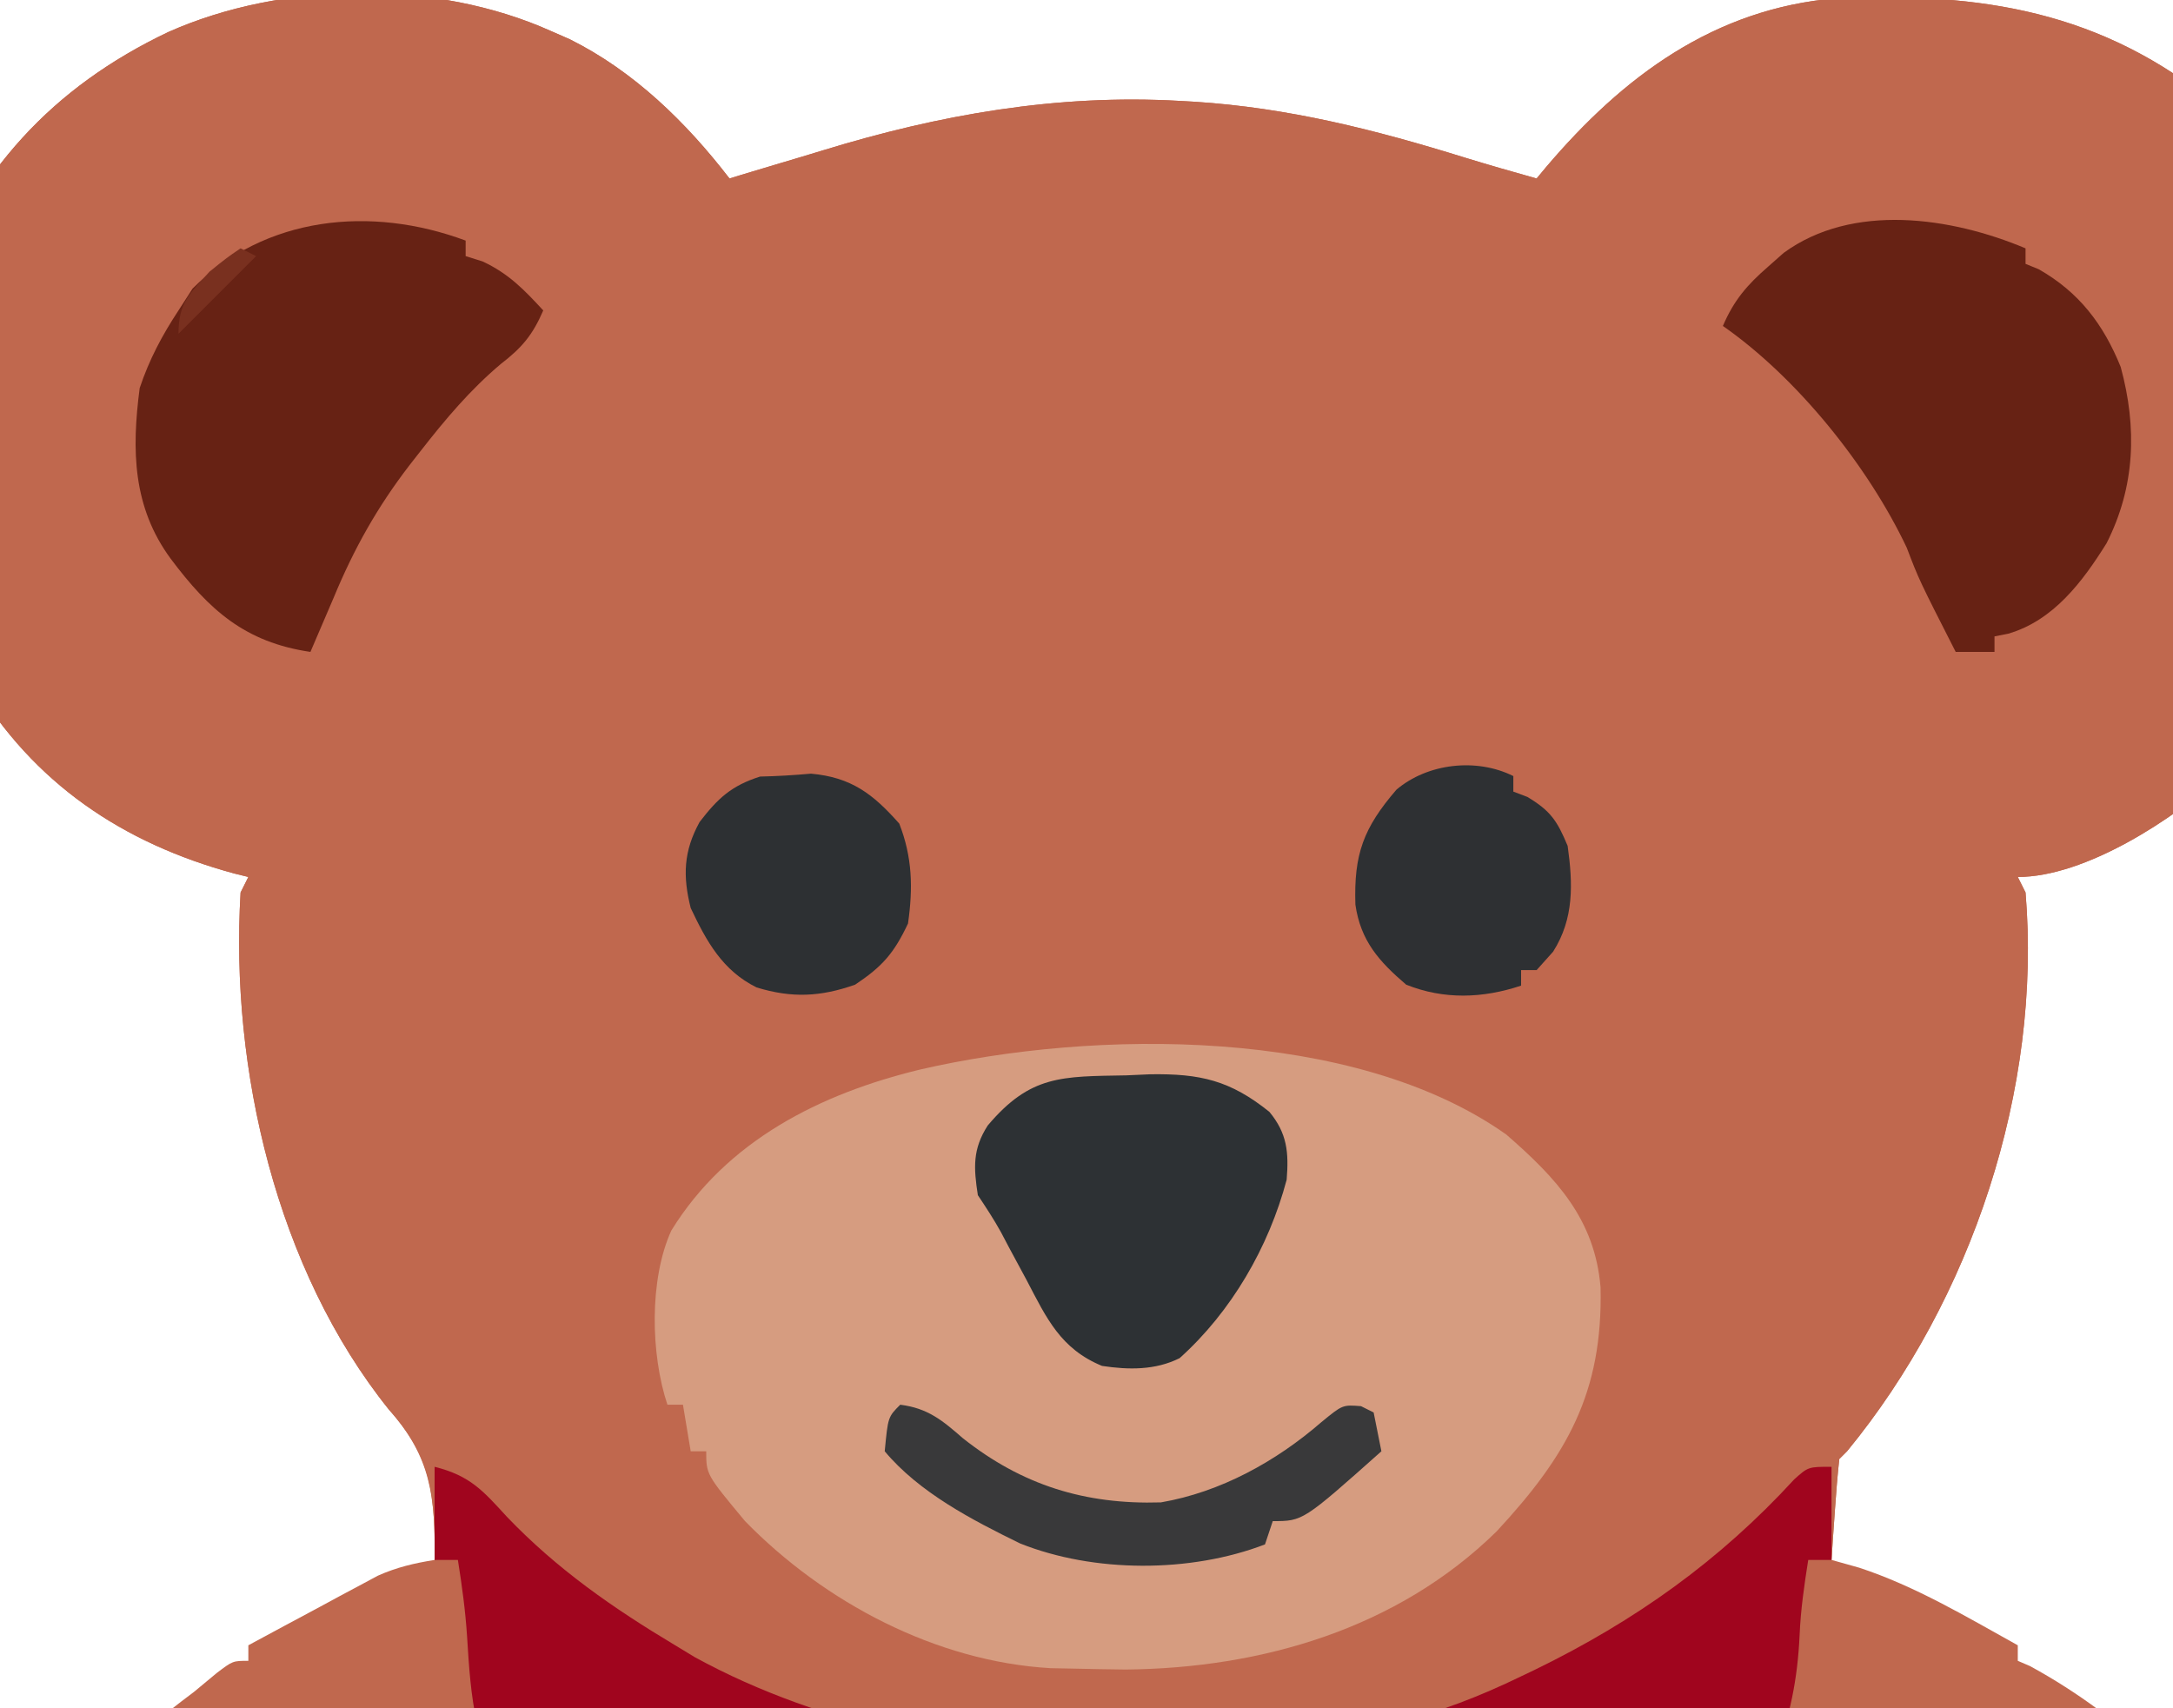
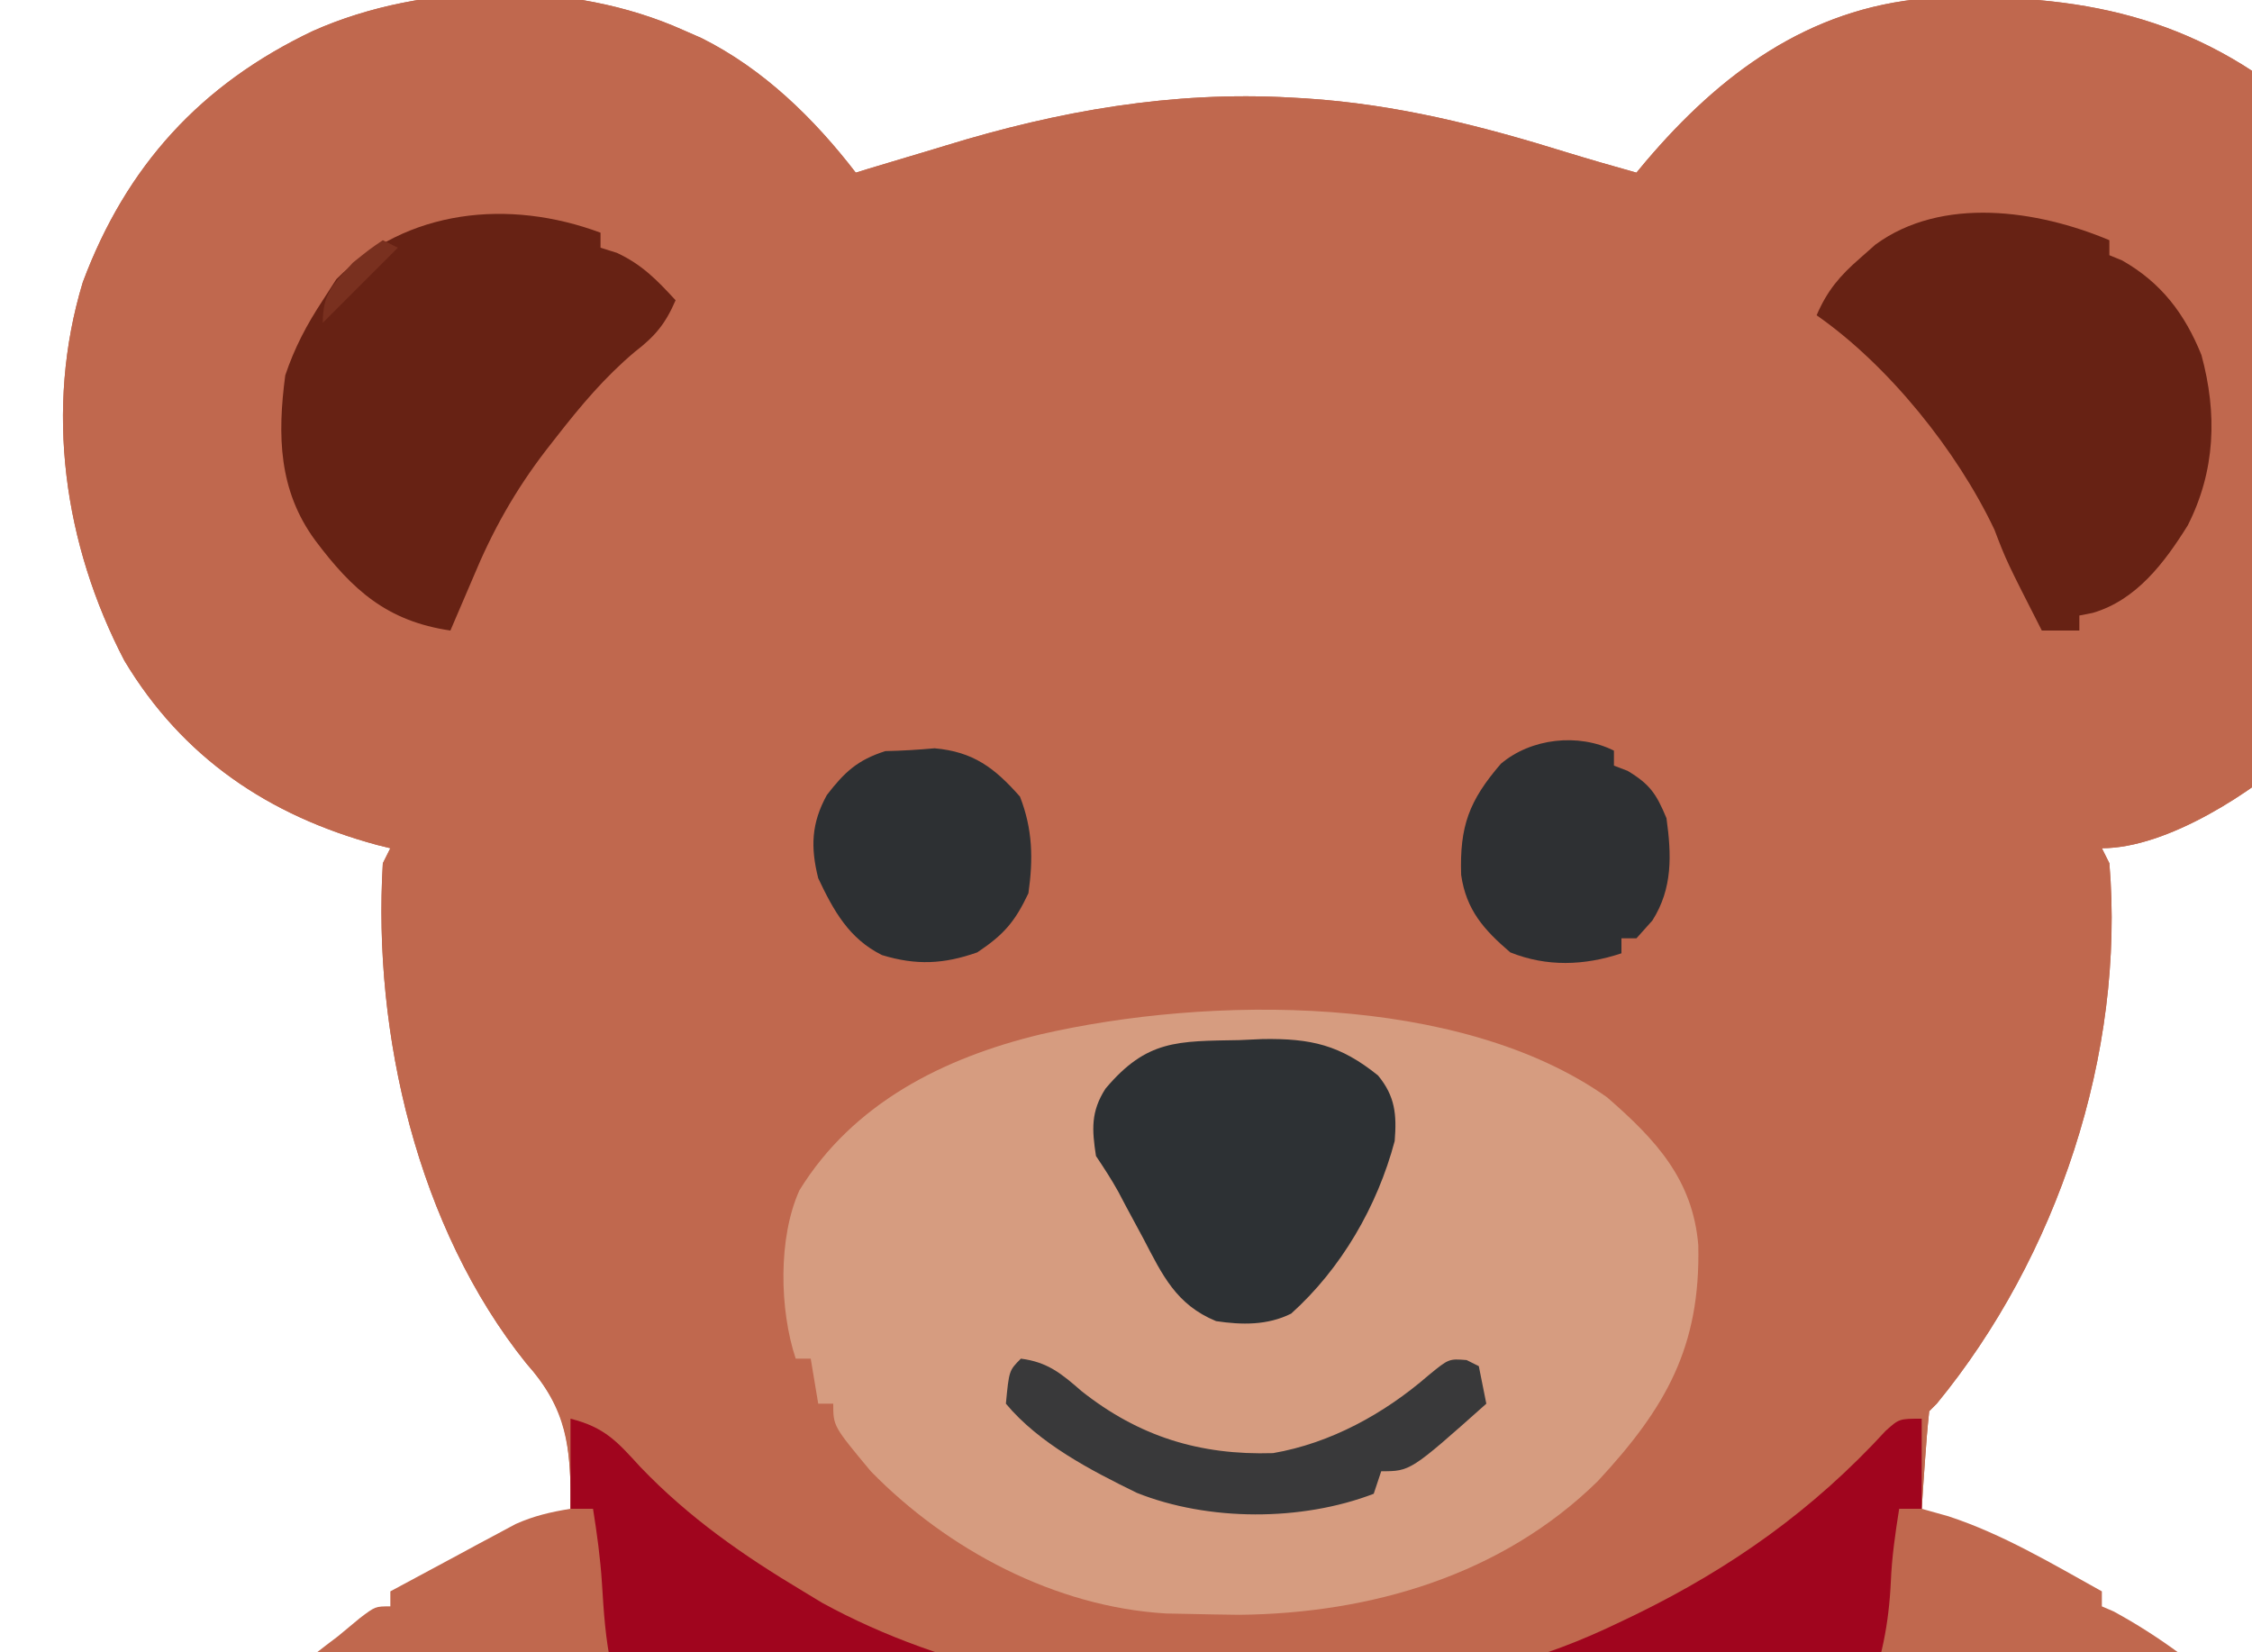
- <svg xmlns="http://www.w3.org/2000/svg" version="1.1" viewBox="110 0 280 220">
+ <svg xmlns="http://www.w3.org/2000/svg" version="1.1" viewBox="90 0 300 220">
  <path d="M0 0 C0.801 0.351 1.601 0.701 2.426 1.062 C10.671 5.164 17.429 11.76 23 19 C23.513 18.841 24.026 18.683 24.555 18.52 C26.25 18.003 27.949 17.495 29.648 16.992 C31.418 16.468 33.187 15.943 34.95 15.399 C50.008 10.774 65.185 8.099 81 9 C81.633 9.036 82.266 9.072 82.917 9.108 C95.026 9.888 106.184 12.712 117.744 16.305 C120.816 17.251 123.905 18.129 127 19 C127.412 18.504 127.825 18.007 128.25 17.496 C138.117 5.889 149.829 -2.883 165.582 -4.219 C184.235 -5.005 199.824 -2.622 214.688 9.625 C225.2 19.535 231.634 32.901 232.238 47.371 C232.65 66.141 228.688 81.772 215.41 95.781 C209.167 101.528 197.711 109 189 109 C189.33 109.66 189.66 110.32 190 111 C192.123 136.324 183.035 163.486 167 183 C166.67 183.33 166.34 183.66 166 184 C165.765 186.183 165.586 188.372 165.438 190.562 C165.354 191.76 165.27 192.958 165.184 194.191 C165.123 195.118 165.062 196.045 165 197 C166.176 197.33 167.351 197.66 168.562 198 C175.801 200.378 182.362 204.318 189 208 C189 208.66 189 209.32 189 210 C189.521 210.224 190.042 210.449 190.578 210.68 C215.63 224.337 229.883 250.646 238 277 C244.763 302.942 247.663 333.313 234.188 357.52 C231.455 362.074 228.12 365.662 224 369 C222.515 370.238 222.515 370.238 221 371.5 C220.34 371.995 219.68 372.49 219 373 C219.969 373.887 220.939 374.774 221.938 375.688 C235.768 389.658 241.299 405.602 241.315 425.045 C241.009 445.103 232.362 463.207 218.625 477.75 C202.536 492.867 182.116 498.912 160.43 498.348 C143.739 497.536 130.71 490.627 119 479 C118.153 478.223 118.153 478.223 117.289 477.43 C107.637 467.675 104.308 452.203 103.625 439.062 C103.05 429.952 100.919 421.304 94 415 C84.783 409.795 75.003 408.405 64.75 411.25 C57.892 413.561 53.523 416.562 50 423 C47.448 429.206 46.539 435.033 46.125 441.688 C44.63 459.783 37.776 473.716 23.875 485.5 C18.565 489.779 13.408 492.702 7 495 C6.135 495.318 5.27 495.637 4.379 495.965 C-14.542 501.789 -35.171 498.099 -52.408 489.201 C-70.727 479.237 -82.918 462.817 -89 443 C-90.715 436.185 -91.358 429.642 -91.312 422.625 C-91.307 421.706 -91.301 420.787 -91.295 419.84 C-90.986 402.504 -84.226 389.92 -73 377 C-71.659 375.339 -70.324 373.674 -69 372 C-69.496 371.66 -69.993 371.319 -70.504 370.969 C-82.466 362.434 -89.105 351.672 -91.875 337.125 C-97.434 303.055 -89.054 264.64 -69 236.375 C-62.453 227.503 -54.779 220.58 -46 214 C-44.546 212.793 -44.546 212.793 -43.062 211.562 C-41 210 -41 210 -39 210 C-39 209.34 -39 208.68 -39 208 C-35.943 206.344 -32.879 204.702 -29.812 203.062 C-28.948 202.594 -28.084 202.125 -27.193 201.643 C-26.352 201.195 -25.511 200.747 -24.645 200.285 C-23.875 199.871 -23.105 199.458 -22.312 199.031 C-19.878 197.946 -17.624 197.424 -15 197 C-14.912 188.859 -15.448 183.74 -20.898 177.617 C-35.376 159.587 -41.362 133.708 -40 111 C-39.67 110.34 -39.34 109.68 -39 109 C-39.594 108.853 -40.189 108.706 -40.801 108.555 C-55.231 104.65 -66.691 96.916 -74.43 84.012 C-82.487 68.559 -85.102 50.513 -79.969 33.594 C-74.195 18.135 -64.275 7.233 -49.312 0.125 C-34.494 -6.466 -14.818 -6.654 0 0 Z " fill="#C0684E" transform="translate(181,4)" />
  <path d="M0 0 C0.801 0.351 1.601 0.701 2.426 1.062 C10.671 5.164 17.429 11.76 23 19 C23.513 18.841 24.026 18.683 24.555 18.52 C26.25 18.003 27.949 17.495 29.648 16.992 C31.418 16.468 33.187 15.943 34.95 15.399 C50.008 10.774 65.185 8.099 81 9 C81.633 9.036 82.266 9.072 82.917 9.108 C95.026 9.888 106.184 12.712 117.744 16.305 C120.816 17.251 123.905 18.129 127 19 C127.412 18.504 127.825 18.007 128.25 17.496 C138.117 5.889 149.829 -2.883 165.582 -4.219 C184.235 -5.005 199.824 -2.622 214.688 9.625 C225.2 19.535 231.634 32.901 232.238 47.371 C232.65 66.141 228.688 81.772 215.41 95.781 C209.167 101.528 197.711 109 189 109 C189.33 109.66 189.66 110.32 190 111 C192.123 136.324 183.035 163.486 167 183 C166.67 183.33 166.34 183.66 166 184 C165.765 186.183 165.586 188.372 165.438 190.562 C165.354 191.76 165.27 192.958 165.184 194.191 C165.123 195.118 165.062 196.045 165 197 C164.01 197 163.02 197 162 197 C161.482 200.254 161.024 203.419 160.887 206.715 C160.367 218.005 156.853 226.673 149.258 235.062 C143.301 240.174 138.989 241.616 131.312 241.312 C130.567 241.303 129.821 241.293 129.053 241.283 C125.554 241.211 122.367 240.929 119 240 C119.303 240.706 119.606 241.413 119.918 242.141 C128.786 263.861 131.43 285.705 131 309 C130.14 309.135 129.28 309.271 128.395 309.41 C114.958 311.857 103.689 317.107 95 328 C93.121 330.913 91.475 333.864 90 337 C89.34 337 88.68 337 88 337 C87.903 336.064 87.903 336.064 87.804 335.109 C86.277 320.534 84.501 306.016 82.5 291.5 C77.123 252.395 77.123 252.395 76.211 233.625 C76.097 230.891 76.097 230.891 75 228 C73.927 231.219 73.682 233.941 73.422 237.324 C73.315 238.656 73.208 239.988 73.1 241.319 C73.043 242.028 72.987 242.738 72.929 243.468 C71.335 263.254 68.884 282.907 66.314 302.585 C65.801 306.532 65.295 310.479 64.789 314.426 C63.866 321.618 62.936 328.809 62 336 C58.416 334.805 58.176 334.025 56.312 330.875 C52.957 325.61 48.663 320.831 43 318 C43 317.34 43 316.68 43 316 C41.855 315.629 41.855 315.629 40.688 315.25 C36.723 313.906 32.802 312.462 28.879 311 C25.613 309.866 22.331 308.925 19 308 C18.527 283.807 22.207 261.599 31 239 C30.468 239.313 29.935 239.626 29.387 239.949 C22.429 243.012 14.031 242.65 7 240.082 C-1.191 235.65 -6.582 226.857 -9.516 218.164 C-10.351 214.431 -10.58 210.667 -10.816 206.855 C-11.03 203.526 -11.476 200.293 -12 197 C-12.99 197 -13.98 197 -15 197 C-14.991 196.166 -14.982 195.332 -14.973 194.473 C-15.167 187.087 -16.012 183.107 -20.898 177.617 C-35.376 159.587 -41.362 133.708 -40 111 C-39.67 110.34 -39.34 109.68 -39 109 C-39.594 108.853 -40.189 108.706 -40.801 108.555 C-55.231 104.65 -66.691 96.916 -74.43 84.012 C-82.487 68.559 -85.102 50.513 -79.969 33.594 C-74.195 18.135 -64.275 7.233 -49.312 0.125 C-34.494 -6.466 -14.818 -6.654 0 0 Z " fill="#C0684E" transform="translate(181,4)" />
  <path d="M0 0 C6.459 5.616 11.428 10.931 12.152 19.699 C12.463 33.269 7.814 41.377 -1.234 51.133 C-14.018 63.683 -31.505 68.771 -49.023 68.941 C-51.378 68.914 -53.732 68.873 -56.086 68.816 C-56.953 68.8 -57.821 68.783 -58.715 68.766 C-73.467 67.915 -87.865 60.287 -98.086 49.816 C-103.086 43.807 -103.086 43.807 -103.086 40.816 C-103.746 40.816 -104.406 40.816 -105.086 40.816 C-105.416 38.836 -105.746 36.856 -106.086 34.816 C-106.746 34.816 -107.406 34.816 -108.086 34.816 C-110.243 28.345 -110.457 18.704 -107.586 12.379 C-100.44 0.788 -88.401 -5.26 -75.523 -8.371 C-53.106 -13.552 -19.662 -13.913 0 0 Z " fill="#D69C80" transform="translate(304.0859,146.1836)" />
  <path d="M0 0 C0 3.96 0 7.92 0 12 C-0.99 12 -1.98 12 -3 12 C-3.518 15.254 -3.976 18.419 -4.113 21.715 C-4.633 33.005 -8.147 41.673 -15.742 50.062 C-21.699 55.174 -26.011 56.616 -33.688 56.312 C-34.806 56.298 -34.806 56.298 -35.947 56.283 C-39.446 56.211 -42.633 55.929 -46 55 C-45.697 55.706 -45.394 56.413 -45.082 57.141 C-36.214 78.861 -33.57 100.705 -34 124 C-34.86 124.135 -35.72 124.271 -36.605 124.41 C-50.042 126.857 -61.311 132.107 -70 143 C-71.879 145.913 -73.525 148.864 -75 152 C-75.66 152 -76.32 152 -77 152 C-77.065 151.376 -77.129 150.752 -77.196 150.109 C-78.64 136.33 -80.283 122.597 -82.173 108.874 C-85.422 85.279 -88.374 61.837 -89 38 C-87.872 37.914 -86.744 37.827 -85.582 37.738 C-76.525 36.962 -67.729 35.715 -58.875 33.625 C-58.024 33.428 -57.173 33.231 -56.296 33.029 C-50.542 31.609 -45.328 29.583 -40 27 C-39.373 26.7 -38.745 26.4 -38.099 26.091 C-25.319 19.849 -14.456 12.143 -4.805 1.617 C-3 0 -3 0 0 0 Z " fill="#A0051E" transform="translate(346,189)" />
  <path d="M0 0 C4.595 1.149 6.257 3.102 9.312 6.438 C15.79 13.202 22.989 18.207 31 23 C32.241 23.752 32.241 23.752 33.508 24.52 C50.144 33.649 70.273 37.303 89 38 C88.674 54.135 87.085 69.985 85.024 85.976 C83.54 97.514 82.146 109.064 80.734 120.611 C79.955 126.971 79.173 133.331 78.391 139.691 C78.12 141.891 77.85 144.091 77.579 146.291 C77.386 147.861 77.193 149.43 77 151 C73.416 149.805 73.176 149.025 71.312 145.875 C67.957 140.61 63.663 135.831 58 133 C58 132.34 58 131.68 58 131 C56.855 130.629 56.855 130.629 55.688 130.25 C51.723 128.906 47.802 127.462 43.879 126 C40.613 124.866 37.331 123.925 34 123 C33.527 98.807 37.207 76.599 46 54 C45.468 54.313 44.935 54.626 44.387 54.949 C37.429 58.012 29.031 57.65 22 55.082 C13.809 50.65 8.418 41.857 5.484 33.164 C4.649 29.431 4.42 25.667 4.184 21.855 C3.97 18.526 3.524 15.293 3 12 C2.01 12 1.02 12 0 12 C0 8.04 0 4.08 0 0 Z " fill="#A0051E" transform="translate(166,189)" />
  <path d="M0 0 C8.318 5.702 13.734 11.467 16.085 21.553 C18.58 34.988 15.817 46.142 8.484 57.578 C7.519 58.977 6.515 60.351 5.484 61.703 C4.734 62.692 3.984 63.681 3.211 64.699 C-3.169 72.261 -14.834 77.347 -24.516 78.703 C-28.876 78.972 -33.154 78.913 -37.516 78.703 C-38.629 78.709 -38.629 78.709 -39.766 78.715 C-46.808 78.445 -52.438 73.746 -57.262 68.977 C-60.516 65.234 -60.516 65.234 -60.516 62.703 C-61.176 62.703 -61.836 62.703 -62.516 62.703 C-65.523 55.736 -66.904 49.366 -66.891 41.828 C-66.892 41.115 -66.893 40.403 -66.895 39.668 C-66.805 35.335 -66.094 31.732 -64.516 27.703 C-63.856 27.703 -63.196 27.703 -62.516 27.703 C-62.495 26.899 -62.474 26.094 -62.453 25.266 C-60.053 16.146 -50.794 7.608 -43.266 2.203 C-40.516 0.703 -40.516 0.703 -36.516 0.703 C-36.516 0.043 -36.516 -0.617 -36.516 -1.297 C-24.903 -6.458 -11.016 -6.512 0 0 Z " fill="#D89D81" transform="translate(378.5156,403.2969)" />
  <path d="M0 0 C9.97 5.707 19.137 12.805 24.5 23.25 C24.5 24.57 24.5 25.89 24.5 27.25 C25.16 27.25 25.82 27.25 26.5 27.25 C28.357 31.988 28.884 36.331 28.875 41.375 C28.876 42.115 28.878 42.856 28.879 43.619 C28.752 50.307 27.152 56.105 24.5 62.25 C23.84 62.25 23.18 62.25 22.5 62.25 C22.253 62.807 22.005 63.364 21.75 63.938 C18.9 69.209 15.849 71.952 10.438 74.5 C9.395 75 8.352 75.5 7.277 76.016 C-1.41 79.877 -12.839 79.466 -21.875 76.688 C-35.8 71.201 -45.123 62.157 -51.527 48.637 C-55.654 38.511 -56.39 25.926 -52.609 15.457 C-49.343 8.959 -44.478 3.368 -38.5 -0.75 C-37.18 -0.75 -35.86 -0.75 -34.5 -0.75 C-34.5 -1.41 -34.5 -2.07 -34.5 -2.75 C-23.195 -7.133 -10.535 -5.498 0 0 Z " fill="#D89D81" transform="translate(171.5,403.75)" />
  <path d="M0 0 C3.312 0.938 3.312 0.938 5.312 2.938 C6.262 8.658 4.938 13.815 3.172 19.223 C-0.978 32.332 -2.834 45.912 -2.938 59.625 C-2.947 60.392 -2.956 61.158 -2.966 61.948 C-2.979 67.284 -2.979 67.284 -0.688 71.938 C0.302 72.267 1.292 72.597 2.312 72.938 C4.066 75.336 4.066 75.336 5.875 78.312 C6.474 79.29 7.074 80.267 7.691 81.273 C8.226 82.153 8.761 83.032 9.312 83.938 C10.303 85.422 10.303 85.422 11.312 86.938 C15.436 98.926 13.178 110.273 9.312 121.938 C10.196 122.213 11.079 122.489 11.988 122.773 C31.231 129.512 46.805 144.825 57.312 161.938 C58.723 165.006 59.56 167.637 60.312 170.938 C60.972 170.938 61.633 170.938 62.312 170.938 C62.744 176.203 62.744 176.203 62.312 178.938 C59.848 181.191 58.034 181.775 54.812 182.5 C50.939 181.628 49.389 179.105 47.312 175.938 C45.558 172.964 43.847 169.966 42.133 166.969 C39.536 162.645 36.59 158.764 33.312 154.938 C32.568 154.05 32.568 154.05 31.809 153.145 C21.51 141.865 7.25 135.872 -7.316 132.551 C-9.688 131.938 -9.688 131.938 -10.688 130.938 C-14.617 130.652 -18.561 130.705 -22.5 130.688 C-23.587 130.667 -24.675 130.646 -25.795 130.625 C-32.575 130.593 -38.515 131.361 -45.032 133.253 C-49.108 134.303 -52.496 134.337 -56.688 133.938 C-58.398 132.66 -58.398 132.66 -59.688 130.938 C-60.14 127.77 -60.387 125.942 -59.688 122.938 C-54.47 117.26 -44.917 116.312 -37.506 115.781 C-32.108 115.577 -26.713 115.661 -21.312 115.75 C-19.69 115.765 -18.068 115.779 -16.445 115.791 C-12.526 115.824 -8.607 115.875 -4.688 115.938 C-1.937 108.154 -1.154 99.3 -3.457 91.246 C-5.193 87.817 -7.168 85.367 -10.138 82.907 C-14.262 79.461 -17.211 76.691 -18.646 71.411 C-19.007 67.226 -19.031 63.191 -18.875 59 C-18.863 58.251 -18.851 57.502 -18.838 56.73 C-18.62 44.326 -16.6 32.553 -13.5 20.562 C-13.307 19.808 -13.114 19.053 -12.915 18.276 C-8.087 -0.137 -8.087 -0.137 0 0 Z " fill="#944135" transform="translate(171.6875,241.0625)" />
  <path d="M0 0 C0.681 0.073 1.361 0.147 2.062 0.223 C4.72 1.203 5.462 2.583 7 4.938 C7.844 7.217 7.844 7.217 8.5 9.727 C8.746 10.658 8.992 11.59 9.246 12.55 C9.495 13.544 9.744 14.538 10 15.562 C10.261 16.599 10.521 17.635 10.79 18.702 C11.547 21.776 12.28 24.855 13 27.938 C13.187 28.725 13.373 29.513 13.565 30.325 C15.841 40.317 16.394 50.333 16.625 60.562 C16.673 61.761 16.72 62.959 16.769 64.194 C16.803 70.089 16.63 73.986 12.668 78.543 C11.464 79.694 10.241 80.827 9 81.938 C7.883 83.155 6.777 84.382 5.688 85.625 C5.217 86.144 4.746 86.664 4.262 87.199 C0.944 91.77 0.678 96.255 0.75 101.75 C0.754 102.458 0.758 103.167 0.762 103.896 C0.844 108.895 1.425 113.211 3 117.938 C4.572 117.696 4.572 117.696 6.176 117.449 C12.167 116.705 18.159 116.753 24.188 116.75 C25.33 116.738 26.473 116.726 27.65 116.713 C47.771 116.679 47.771 116.679 54.75 120.688 C57 122.938 57 122.938 58 125.938 C58 129.006 57.749 130.452 56 132.938 C51.304 135.286 45.269 134.093 40.332 132.949 C19.868 128.715 -4.224 131.825 -22 142.938 C-23.045 143.585 -24.091 144.232 -25.168 144.898 C-36.698 152.761 -43.387 163.98 -49.43 176.293 C-51.044 179.012 -52.258 180.392 -55 181.938 C-58.877 181.7 -60.741 181.11 -64 178.938 C-64.672 171.994 -64.672 171.994 -62.688 168.875 C-62.131 168.236 -61.574 167.596 -61 166.938 C-60.587 165.906 -60.175 164.875 -59.75 163.812 C-52.609 146.549 -36.015 132.756 -20 123.938 C-16.89 122.849 -14.285 122.334 -11 121.938 C-11.289 121.401 -11.578 120.865 -11.875 120.312 C-16.715 110.094 -16.434 99.23 -13 88.625 C-10.261 81.784 -6.274 74.182 -0.281 69.633 C1.882 66.771 1.438 63.442 1.375 60 C1.366 59.209 1.358 58.418 1.349 57.602 C0.977 42.048 -2.087 26.676 -7 11.938 C-7.203 9.781 -7.203 9.781 -7.25 7.438 C-7.276 6.664 -7.302 5.891 -7.328 5.094 C-7 2.938 -7 2.938 -5.734 1.152 C-3.569 -0.364 -2.593 -0.349 0 0 Z " fill="#944135" transform="translate(342,241.0625)" />
  <path d="M0 0 C0 0.66 0 1.32 0 2 C0.722 2.227 1.444 2.454 2.188 2.688 C5.532 4.248 7.516 6.303 10 9 C8.643 12.147 7.263 13.798 4.562 15.875 C0.56 19.247 -2.606 23.018 -5.812 27.125 C-6.28 27.723 -6.748 28.321 -7.23 28.937 C-11.376 34.329 -14.391 39.696 -17 46 C-17.561 47.313 -18.123 48.626 -18.688 49.938 C-19.121 50.948 -19.554 51.959 -20 53 C-28.436 51.759 -33.047 47.607 -38 41 C-42.902 34.344 -43.054 27.028 -42 19 C-40.769 15.327 -39.126 12.229 -37 9 C-36.402 8.072 -35.804 7.144 -35.188 6.188 C-25.839 -3.161 -12.204 -4.541 0 0 Z " fill="#672214" transform="translate(170,31)" />
  <path d="M0 0 C0 0.66 0 1.32 0 2 C0.557 2.227 1.114 2.454 1.688 2.688 C6.909 5.651 10.045 9.803 12.262 15.285 C14.393 23.121 14.132 30.729 10.438 38 C7.342 42.961 3.605 47.943 -2.211 49.648 C-2.801 49.764 -3.392 49.88 -4 50 C-4 50.66 -4 51.32 -4 52 C-5.65 52 -7.3 52 -9 52 C-13.728 42.712 -13.728 42.712 -15.312 38.562 C-20.294 28.047 -29.421 16.679 -39 10 C-37.582 6.698 -35.893 4.724 -33.188 2.375 C-32.188 1.489 -32.188 1.489 -31.168 0.586 C-22.304 -5.899 -9.571 -4.03 0 0 Z " fill="#672214" transform="translate(371,32)" />
  <path d="M0 0 C1.021 -0.046 2.042 -0.092 3.094 -0.139 C9.537 -0.234 13.39 0.643 18.445 4.707 C20.737 7.48 20.951 9.933 20.668 13.445 C18.368 22.124 13.548 30.45 6.875 36.438 C3.731 38.01 0.297 37.955 -3.125 37.438 C-8.454 35.245 -10.271 31.304 -12.812 26.438 C-13.586 25 -14.361 23.562 -15.137 22.125 C-15.471 21.489 -15.806 20.854 -16.151 20.199 C-17.056 18.561 -18.087 16.995 -19.125 15.438 C-19.666 11.919 -19.823 9.521 -17.852 6.461 C-12.344 -0.067 -8.306 0.149 0 0 Z " fill="#2D3134" transform="translate(255.125,138.5625)" />
  <path d="M0 0 C0 0.66 0 1.32 0 2 C0.598 2.227 1.196 2.454 1.812 2.688 C4.8 4.48 5.65 5.76 7 9 C7.678 13.89 7.836 18.351 5.125 22.625 C4.073 23.801 4.073 23.801 3 25 C2.34 25 1.68 25 1 25 C1 25.66 1 26.32 1 27 C-3.947 28.649 -8.938 28.825 -13.812 26.875 C-17.299 23.886 -19.676 21.246 -20.352 16.562 C-20.564 10.062 -19.307 6.679 -15.062 1.75 C-11.064 -1.643 -4.754 -2.377 0 0 Z " fill="#2E3033" transform="translate(305,100)" />
  <path d="M0 0 C5.171 0.462 7.993 2.604 11.375 6.438 C13.066 10.759 13.153 14.736 12.5 19.312 C10.688 23.146 9.2 24.846 5.688 27.188 C1.218 28.765 -2.459 28.936 -7.008 27.547 C-11.392 25.375 -13.453 21.643 -15.5 17.312 C-16.537 13.185 -16.422 9.987 -14.352 6.227 C-11.995 3.171 -10.273 1.559 -6.562 0.375 C-4.372 0.33 -2.182 0.195 0 0 Z " fill="#2D3033" transform="translate(214.5,99.6875)" />
  <path d="M0 0 C3.55 0.452 5.414 2.001 8.062 4.312 C15.705 10.372 23.827 12.889 33.586 12.586 C41.258 11.269 48.41 7.324 54.262 2.25 C57 0 57 0 59.375 0.188 C59.911 0.456 60.447 0.724 61 1 C61.495 3.475 61.495 3.475 62 6 C51.893 15 51.893 15 48 15 C47.67 15.99 47.34 16.98 47 18 C37.392 21.691 24.962 21.682 15.438 17.875 C9.31 14.879 2.439 11.321 -2 6 C-1.579 1.579 -1.579 1.579 0 0 Z " fill="#39393A" transform="translate(226,181)" />
  <path d="M0 0 C0.66 0.33 1.32 0.66 2 1 C-1.96 4.96 -5.92 8.92 -10 13 C-10 8.832 -7.761 6.858 -5 4 C-3.369 2.623 -1.713 1.273 0 0 Z " fill="#B76049" transform="translate(314,387)" />
  <path d="M0 0 C0.66 0.33 1.32 0.66 2 1 C-1.3 4.3 -4.6 7.6 -8 11 C-8 7.023 -6.62 5.911 -4 3 C-1.75 1.188 -1.75 1.188 0 0 Z " fill="#79301F" transform="translate(141,32)" />
</svg>
